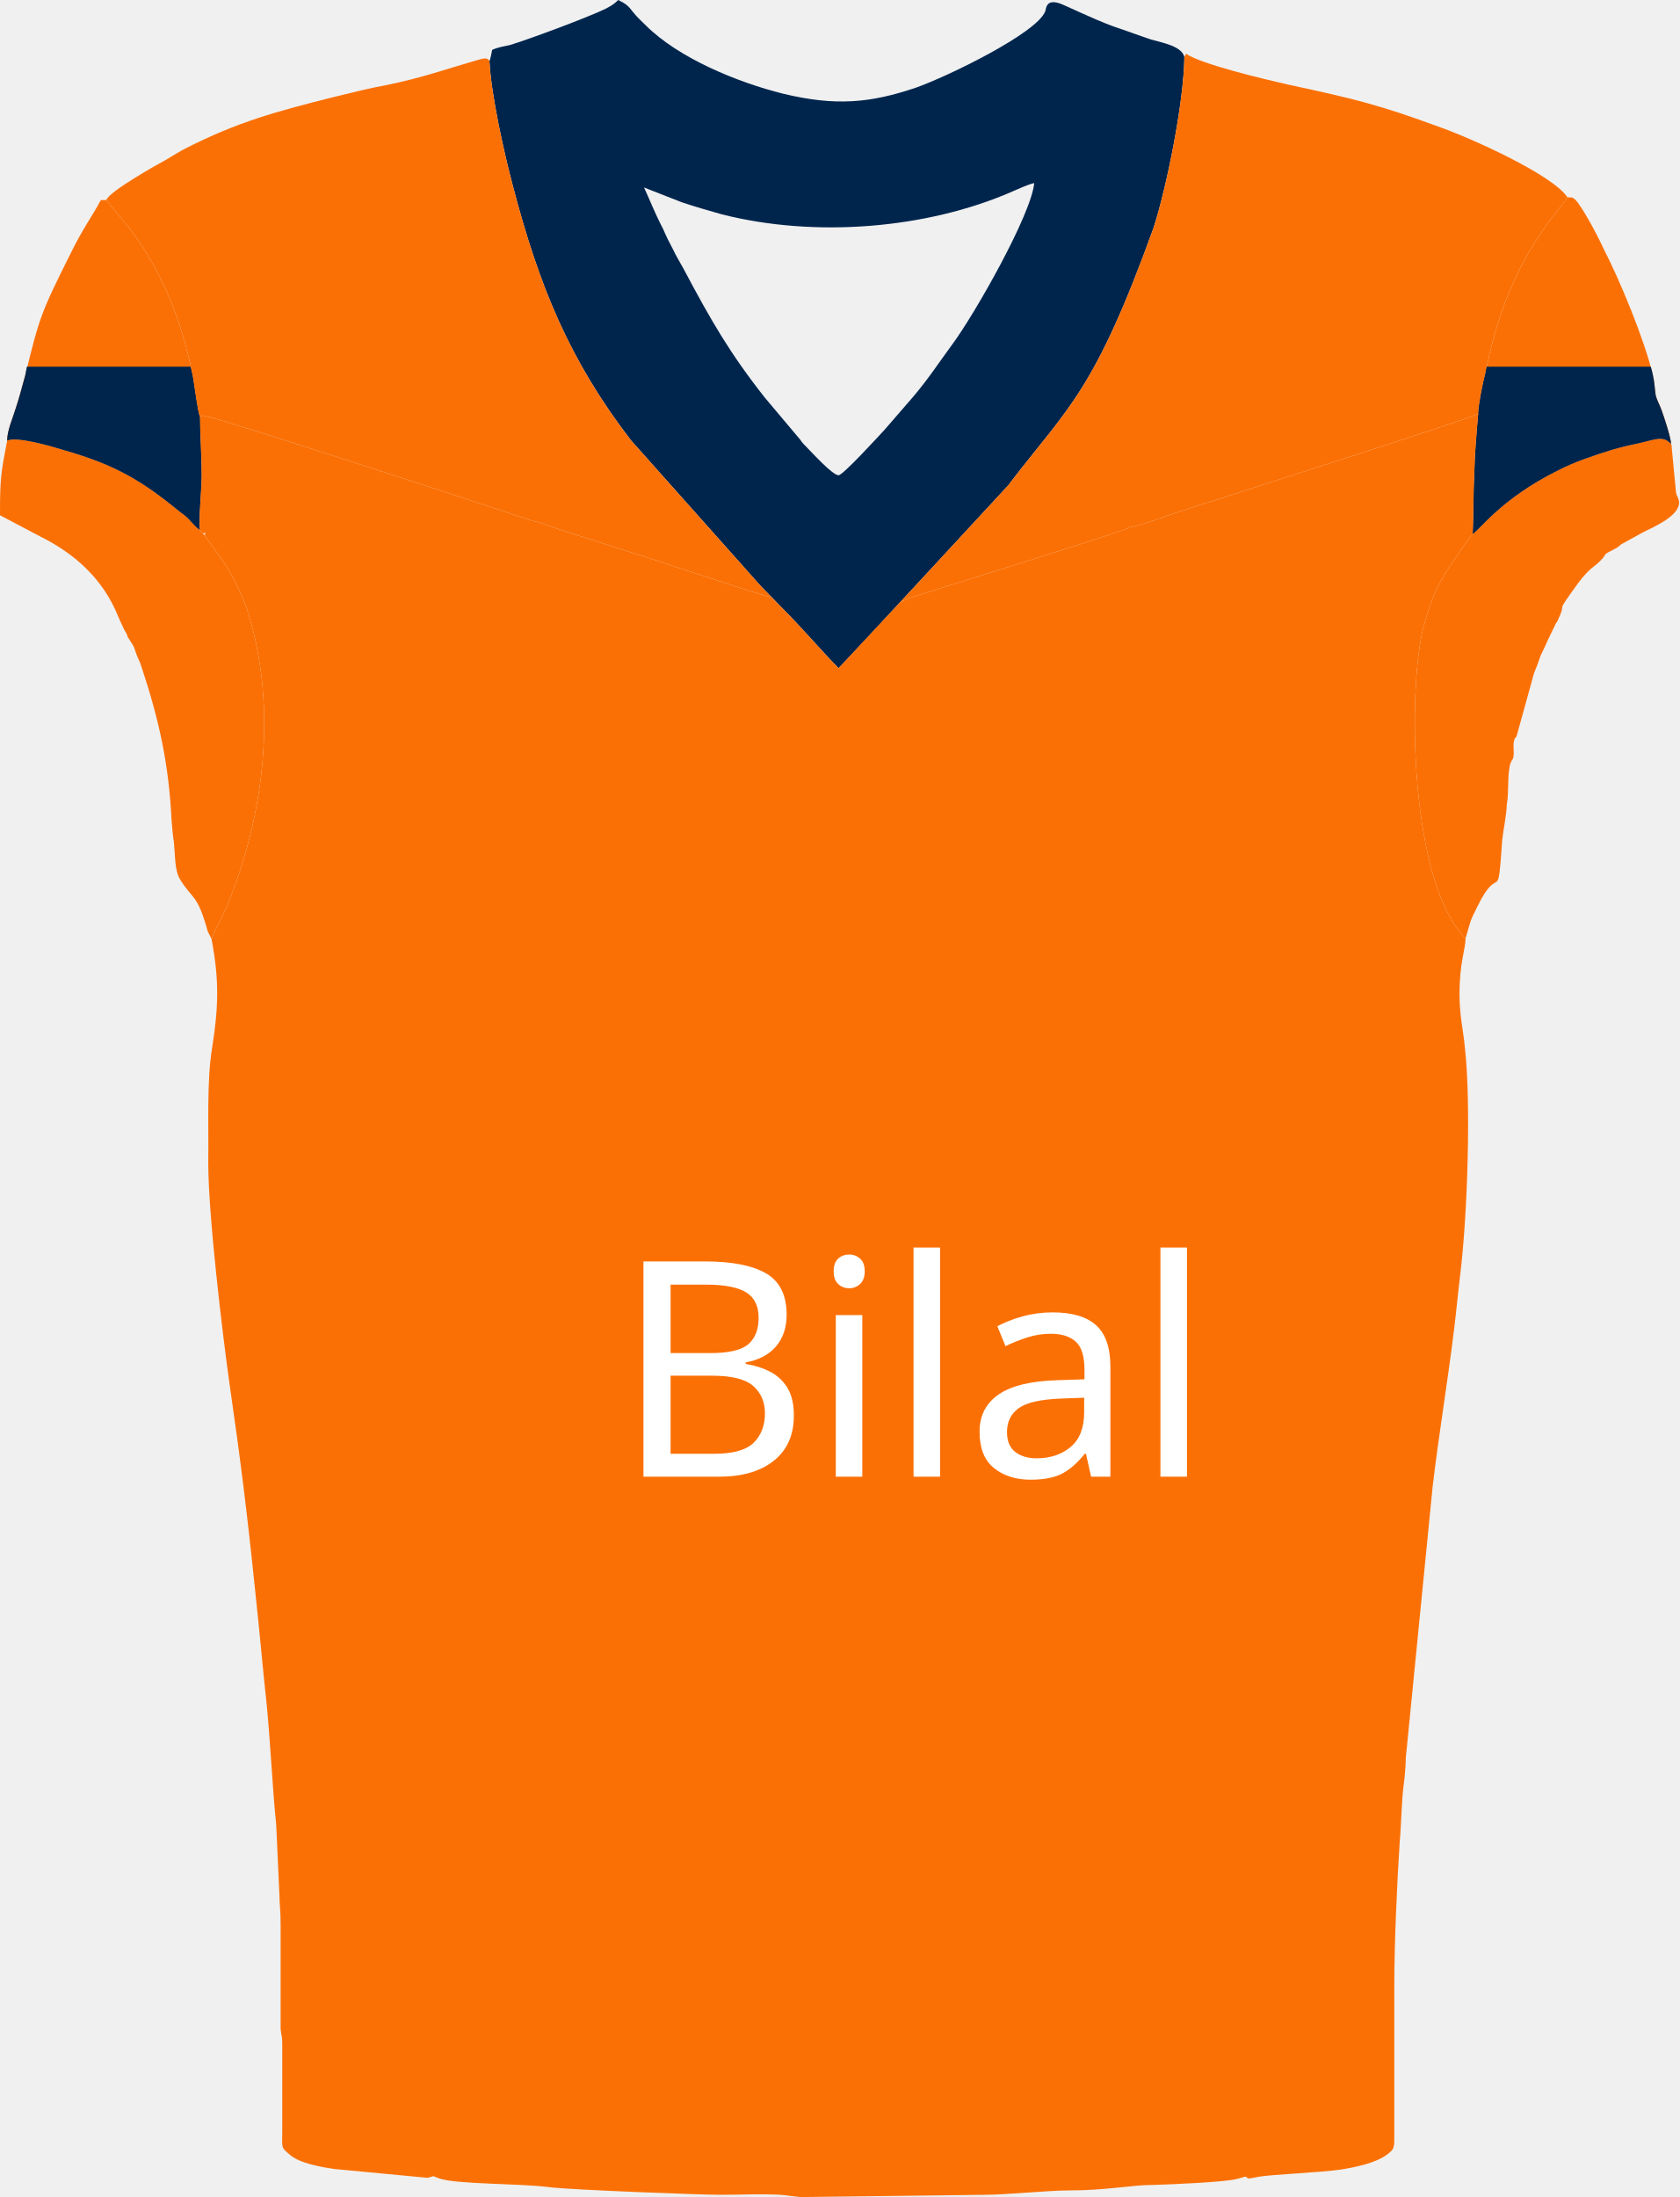
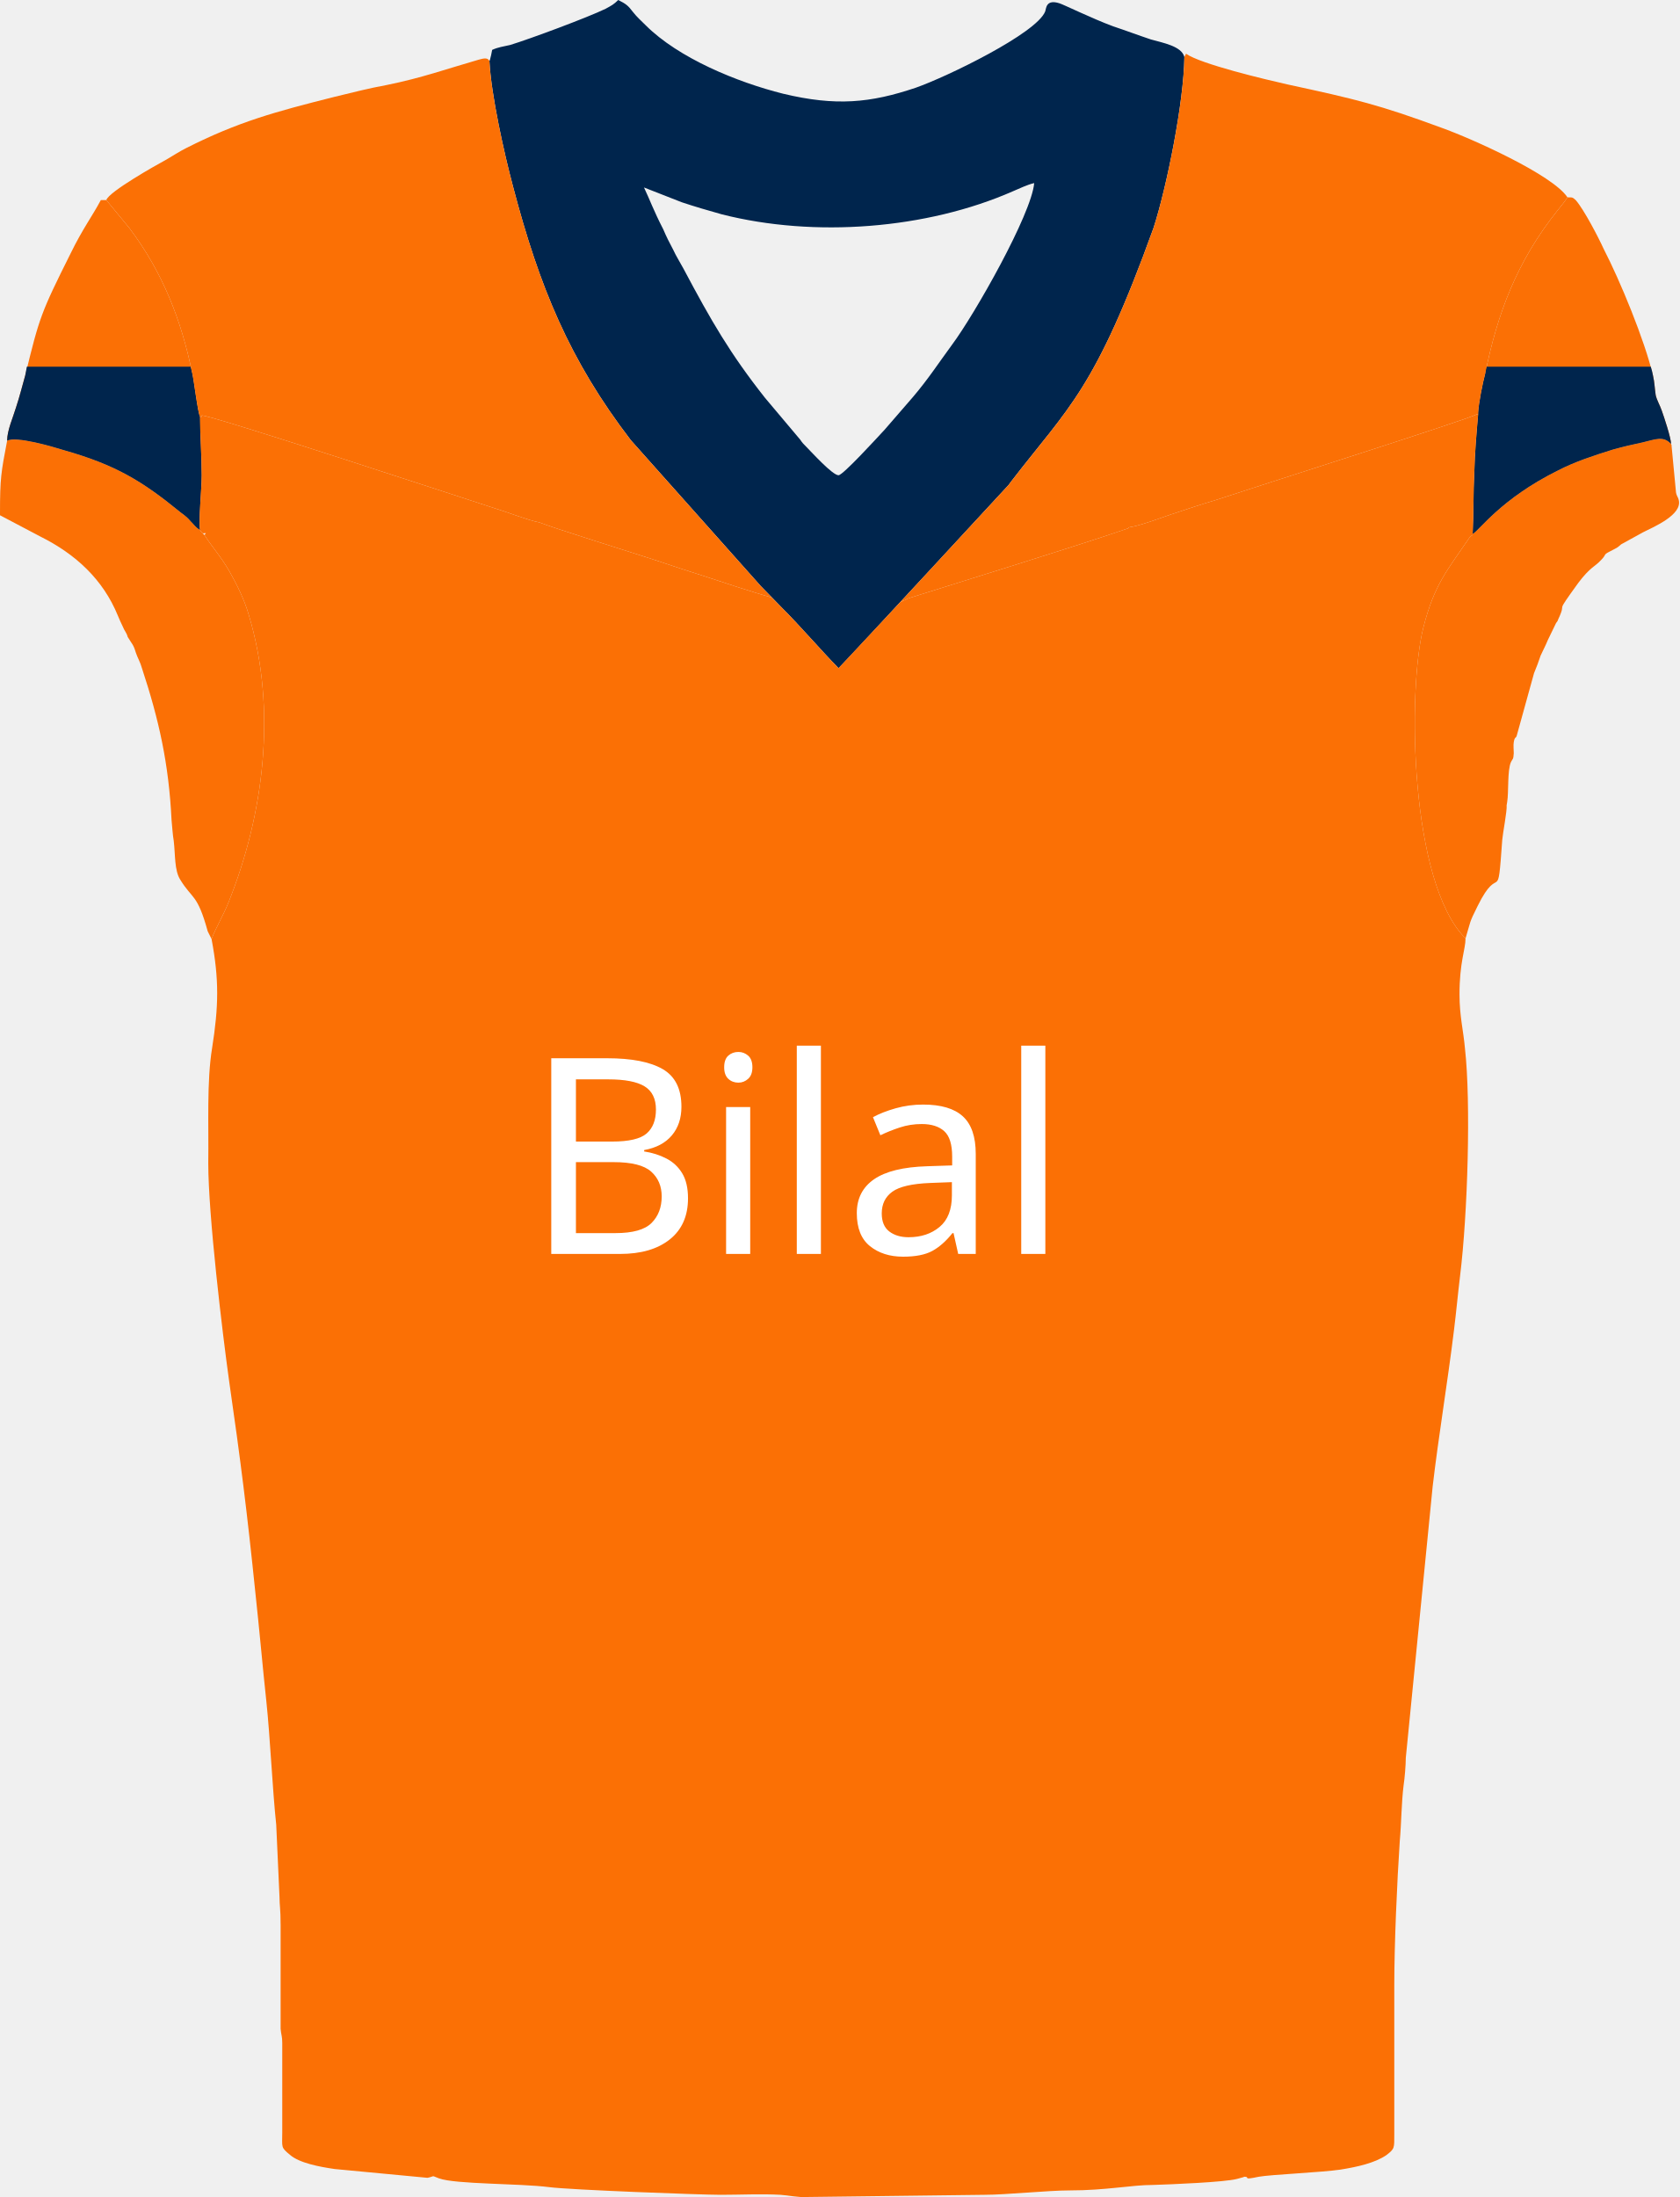
<svg xmlns="http://www.w3.org/2000/svg" xml:space="preserve" width="100%" height="100%" version="1.1" shape-rendering="geometricPrecision" text-rendering="geometricPrecision" image-rendering="optimizeQuality" fill-rule="evenodd" clip-rule="evenodd" viewBox="0 0 3064 4008" preserveAspectRatio="xMidYMid meet">
  <defs>
    <style data-fonts="true">@font-face { font-family: 'font_1'; src: url('http://127.0.0.1:8000/storage/fonts/5ZIyXfnllvfea2c03RF0XvhB4s9AbiJS5UuPNvgP') format('truetype'); }@font-face { font-family: 'font_2'; src: url('http://127.0.0.1:8000/storage/fonts/HiTBF8CNdPuu1yhMAdkdrafbOxzCEGWugdII81Rt') format('truetype'); }@font-face { font-family: 'font_3'; src: url('http://127.0.0.1:8000/storage/fonts/NTEl0gVIgAt3bQrdxmwPc3g1o1VAdu4adzElDKs8') format('truetype'); }</style>
-     <clipPath id="clip-app-1776853432756">
-       <path fill="#FB7005" d="M365 760c0,35 3,70 3,107 0,26 -6,82 -3,100l3 4 2 2c6,0 7,-2 3,3 14,22 30,39 46,67 13,23 27,51 35,79 52,173 27,365 -37,524 -9,23 -23,46 -31,67 14,74 13,123 1,199 -10,61 -6,140 -7,210 0,95 26,311 38,397 21,145 33,241 48,387 7,64 13,133 20,198 7,66 11,159 18,225l6 132c0,16 2,20 2,51l0 189c1,12 3,13 3,26l0 163c0,28 -3,27 14,41 17,15 54,22 82,26l169 16c15,-3 5,-5 21,1 30,11 146,9 201,16 38,5 277,14 313,14 35,0 74,-2 109,0 15,1 33,5 47,4l325 -4c39,0 117,-8 155,-8 68,0 113,-10 153,-10 32,-1 131,-5 153,-11l11 -3c1,0 2,-1 2,-1 13,0 -6,7 27,0 23,-4 116,-8 149,-13 31,-5 62,-12 83,-26 16,-12 15,-13 15,-39l0 -272c0,-73 5,-188 10,-262 3,-33 3,-70 7,-102 2,-13 4,-37 4,-50l49 -495c11,-94 27,-188 39,-286 4,-32 7,-65 11,-98 14,-113 20,-317 9,-415 -3,-34 -10,-59 -10,-99 0,-59 11,-82 11,-102 -102,-102 -106,-453 -77,-567 20,-79 44,-105 82,-161l2 -3 3 -3 3 -2 0 -2c2,-37 1,-75 3,-112 1,-38 4,-71 7,-106l-3 0c-9,7 -409,134 -475,156 -27,8 -54,17 -81,26 -21,7 -57,21 -78,24l-2 2c-64,22 -135,44 -201,65l-201 63 -5 3 -1 0 -8 4c-53,57 -99,106 -112,120 -35,-36 -69,-76 -104,-111l-18 -18c-33,-9 -99,-31 -114,-36 -35,-11 -68,-22 -104,-34 -40,-13 -178,-56 -206,-67 -21,-4 -56,-18 -79,-25 -59,-19 -529,-174 -537,-170 -1,4 0,3 -3,2z" data-part-name="svg-part-4" class="svg-hoverable" style="cursor: pointer; transition: 0.3s;" />
+     <clipPath id="clip-app-1776941427089">
+       <path fill="#FB7005" d="M365 760c0,35 3,70 3,107 0,26 -6,82 -3,100l3 4 2 2c6,0 7,-2 3,3 14,22 30,39 46,67 13,23 27,51 35,79 52,173 27,365 -37,524 -9,23 -23,46 -31,67 14,74 13,123 1,199 -10,61 -6,140 -7,210 0,95 26,311 38,397 21,145 33,241 48,387 7,64 13,133 20,198 7,66 11,159 18,225l6 132c0,16 2,20 2,51l0 189c1,12 3,13 3,26l0 163c0,28 -3,27 14,41 17,15 54,22 82,26l169 16c15,-3 5,-5 21,1 30,11 146,9 201,16 38,5 277,14 313,14 35,0 74,-2 109,0 15,1 33,5 47,4l325 -4c39,0 117,-8 155,-8 68,0 113,-10 153,-10 32,-1 131,-5 153,-11l11 -3c1,0 2,-1 2,-1 13,0 -6,7 27,0 23,-4 116,-8 149,-13 31,-5 62,-12 83,-26 16,-12 15,-13 15,-39l0 -272c0,-73 5,-188 10,-262 3,-33 3,-70 7,-102 2,-13 4,-37 4,-50l49 -495c11,-94 27,-188 39,-286 4,-32 7,-65 11,-98 14,-113 20,-317 9,-415 -3,-34 -10,-59 -10,-99 0,-59 11,-82 11,-102 -102,-102 -106,-453 -77,-567 20,-79 44,-105 82,-161l2 -3 3 -3 3 -2 0 -2c2,-37 1,-75 3,-112 1,-38 4,-71 7,-106l-3 0c-9,7 -409,134 -475,156 -27,8 -54,17 -81,26 -21,7 -57,21 -78,24l-2 2c-64,22 -135,44 -201,65l-201 63 -5 3 -1 0 -8 4c-53,57 -99,106 -112,120 -35,-36 -69,-76 -104,-111l-18 -18c-33,-9 -99,-31 -114,-36 -35,-11 -68,-22 -104,-34 -40,-13 -178,-56 -206,-67 -21,-4 -56,-18 -79,-25 -59,-19 -529,-174 -537,-170 -1,4 0,3 -3,2z" data-part-name="svg-part-4" class="svg-hoverable selected selected-svg-part" style="cursor: pointer; transition: 0.3s;" />
    </clipPath>
  </defs>
  <g id="Layer_x0020_1">
    <path fill="#00254D" d="M1530 867c-11,0 -49,-42 -58,-51 -6,-6 -8,-8 -12,-14l-64 -76c-64,-81 -98,-140 -149,-236 -7,-13 -13,-22 -19,-35 -7,-13 -12,-23 -18,-37 -18,-35 -24,-53 -35,-76l69 27c24,8 48,15 73,22 169,43 374,27 531,-42 12,-5 26,-12 39,-15 -5,57 -109,240 -150,295 -25,34 -43,62 -71,95l-52 60c-13,14 -76,83 -84,83zm-637 -756c3,62 27,169 43,229 48,183 103,317 215,463l237 266 38 39c35,35 69,75 104,111 35,-36 309,-333 310,-334l6 -8c104,-135 152,-165 259,-462 24,-75 55,-228 56,-311 -5,-20 -40,-26 -61,-32 -24,-8 -45,-16 -69,-24 -38,-14 -91,-40 -98,-42 -25,-8 -24,10 -26,15 -16,40 -179,119 -236,139 -83,28 -146,34 -242,11 -84,-21 -191,-65 -251,-125 -8,-8 -16,-15 -23,-24 -9,-12 -13,-15 -27,-22 -8,8 -12,10 -23,16 -33,16 -138,55 -174,66 -13,3 -22,4 -33,9 -1,5 -1,5 -2,10l-2 8c0,1 -1,2 -1,2z" id="svg-part-0" data-part-name="svg-part-0" class="svg-hoverable" style="cursor: pointer; transition: 0.3s;" />
    <path fill="#FB7005" d="M13 804c-11,58 -13,68 -13,132l0 4 74 39c64,32 114,78 141,144 3,7 5,12 9,20 3,8 7,11 9,19l9 14c3,5 4,9 6,15 3,9 8,17 11,28 31,94 49,174 54,277 1,9 2,27 4,38 3,25 1,54 12,71 22,36 31,25 50,94l7 14c8,-21 22,-44 31,-67 64,-159 89,-351 37,-524 -8,-28 -22,-56 -35,-79 -16,-28 -32,-45 -46,-67l-3 -3 -2 -2 -3 -4c-8,-5 -10,-9 -17,-16 -5,-6 -11,-11 -18,-16 -71,-58 -119,-87 -214,-114 -19,-6 -87,-26 -103,-17zm2674 170l0 2 -3 2 -3 3 -2 3c-38,56 -62,82 -82,161 -29,114 -25,465 77,567 10,-33 6,-27 22,-59 41,-83 36,5 45,-121 1,-12 9,-53 8,-63l1 -6c3,-18 0,-58 7,-73 4,-8 4,-3 5,-16 0,-5 -1,-15 0,-20 2,-12 4,-5 6,-14l31 -112c5,-12 8,-20 12,-32 4,-9 9,-18 13,-28l15 -31c1,-2 3,-3 4,-7 18,-38 -10,-2 37,-67 22,-29 30,-29 41,-41 13,-13 0,-8 24,-20 8,-4 7,-4 13,-9l40 -22c20,-10 72,-32 65,-59 -1,-5 -4,-7 -5,-14l-8 -84c0,-3 0,-2 -1,-4 -14,-16 -30,-8 -52,-3 -19,4 -36,8 -54,13 -35,11 -69,22 -100,38 -105,52 -144,110 -156,116z" id="svg-part-1" data-part-name="svg-part-1" class="svg-hoverable" style="cursor: pointer; transition: 0.3s;" />
    <path fill="#FB7005" d="M13 804c16,-9 84,11 103,17 95,27 143,56 214,114 7,5 13,10 18,16 7,7 9,11 17,16 -3,-18 3,-74 3,-100 0,-37 -3,-72 -3,-107 -4,-6 -11,-65 -14,-78 -20,-98 -54,-185 -115,-266l-42 -51 -10 0c-16,30 -33,52 -55,97 -55,110 -57,117 -83,223 -6,21 -10,38 -17,59 -5,17 -16,41 -16,60zm2697 -123c-5,19 -12,54 -13,72l0 3c-3,35 -6,68 -7,106 -2,37 -1,75 -3,112 12,-6 51,-64 156,-116 31,-16 65,-27 100,-38 18,-5 35,-9 54,-13 22,-5 38,-13 52,3 0,-11 -13,-50 -17,-61 -3,-9 -9,-19 -11,-28 -2,-13 -2,-23 -5,-36 -15,-64 -60,-173 -90,-231 -9,-20 -36,-72 -51,-89 -6,-5 -5,-5 -15,-5 -5,8 -12,16 -19,25 -74,93 -109,188 -131,296z" id="svg-part-2" data-part-name="svg-part-2" class="svg-hoverable" style="cursor: pointer; transition: 0.3s;" />
    <path fill="#00254D" d="M13 804c16,-9 84,11 103,17 95,27 143,56 214,114 7,5 13,10 18,16 7,7 9,11 17,16 -3,-18 3,-74 3,-100 0,-37 -3,-72 -3,-107 -4,-6 -11,-65 -14,-78 -1,-5 -2,-9 -3,-13l-299 0 -3 16c-6,21 -10,38 -17,59 -5,17 -16,41 -16,60zm2999 -135l-300 0c-1,4 -2,8 -2,12 -5,19 -12,54 -13,72l0 3c-3,35 -6,68 -7,106 -2,37 -1,75 -3,112 12,-6 51,-64 156,-116 31,-16 65,-27 100,-38 18,-5 35,-9 54,-13 22,-5 38,-13 52,3 0,-11 -13,-50 -17,-61 -3,-9 -9,-19 -11,-28 -2,-13 -2,-23 -5,-36 -1,-5 -2,-10 -4,-16z" id="svg-part-3" data-part-name="svg-part-3" class="svg-hoverable" style="cursor: pointer; transition: 0.3s;" />
-     <path fill="#FB7005" d="M365 760c0,35 3,70 3,107 0,26 -6,82 -3,100l3 4 2 2c6,0 7,-2 3,3 14,22 30,39 46,67 13,23 27,51 35,79 52,173 27,365 -37,524 -9,23 -23,46 -31,67 14,74 13,123 1,199 -10,61 -6,140 -7,210 0,95 26,311 38,397 21,145 33,241 48,387 7,64 13,133 20,198 7,66 11,159 18,225l6 132c0,16 2,20 2,51l0 189c1,12 3,13 3,26l0 163c0,28 -3,27 14,41 17,15 54,22 82,26l169 16c15,-3 5,-5 21,1 30,11 146,9 201,16 38,5 277,14 313,14 35,0 74,-2 109,0 15,1 33,5 47,4l325 -4c39,0 117,-8 155,-8 68,0 113,-10 153,-10 32,-1 131,-5 153,-11l11 -3c1,0 2,-1 2,-1 13,0 -6,7 27,0 23,-4 116,-8 149,-13 31,-5 62,-12 83,-26 16,-12 15,-13 15,-39l0 -272c0,-73 5,-188 10,-262 3,-33 3,-70 7,-102 2,-13 4,-37 4,-50l49 -495c11,-94 27,-188 39,-286 4,-32 7,-65 11,-98 14,-113 20,-317 9,-415 -3,-34 -10,-59 -10,-99 0,-59 11,-82 11,-102 -102,-102 -106,-453 -77,-567 20,-79 44,-105 82,-161l2 -3 3 -3 3 -2 0 -2c2,-37 1,-75 3,-112 1,-38 4,-71 7,-106l-3 0c-9,7 -409,134 -475,156 -27,8 -54,17 -81,26 -21,7 -57,21 -78,24l-2 2c-64,22 -135,44 -201,65l-201 63 -5 3 -1 0 -8 4c-53,57 -99,106 -112,120 -35,-36 -69,-76 -104,-111l-18 -18c-33,-9 -99,-31 -114,-36 -35,-11 -68,-22 -104,-34 -40,-13 -178,-56 -206,-67 -21,-4 -56,-18 -79,-25 -59,-19 -529,-174 -537,-170 -1,4 0,3 -3,2z" id="svg-part-4" data-part-name="svg-part-4" class="svg-hoverable" style="cursor: pointer; transition: 0.3s;" />
+     <path fill="#FB7005" d="M365 760c0,35 3,70 3,107 0,26 -6,82 -3,100l3 4 2 2c6,0 7,-2 3,3 14,22 30,39 46,67 13,23 27,51 35,79 52,173 27,365 -37,524 -9,23 -23,46 -31,67 14,74 13,123 1,199 -10,61 -6,140 -7,210 0,95 26,311 38,397 21,145 33,241 48,387 7,64 13,133 20,198 7,66 11,159 18,225l6 132c0,16 2,20 2,51l0 189c1,12 3,13 3,26l0 163c0,28 -3,27 14,41 17,15 54,22 82,26l169 16c15,-3 5,-5 21,1 30,11 146,9 201,16 38,5 277,14 313,14 35,0 74,-2 109,0 15,1 33,5 47,4l325 -4c39,0 117,-8 155,-8 68,0 113,-10 153,-10 32,-1 131,-5 153,-11l11 -3c1,0 2,-1 2,-1 13,0 -6,7 27,0 23,-4 116,-8 149,-13 31,-5 62,-12 83,-26 16,-12 15,-13 15,-39l0 -272c0,-73 5,-188 10,-262 3,-33 3,-70 7,-102 2,-13 4,-37 4,-50l49 -495c11,-94 27,-188 39,-286 4,-32 7,-65 11,-98 14,-113 20,-317 9,-415 -3,-34 -10,-59 -10,-99 0,-59 11,-82 11,-102 -102,-102 -106,-453 -77,-567 20,-79 44,-105 82,-161l2 -3 3 -3 3 -2 0 -2c2,-37 1,-75 3,-112 1,-38 4,-71 7,-106l-3 0c-9,7 -409,134 -475,156 -27,8 -54,17 -81,26 -21,7 -57,21 -78,24l-2 2c-64,22 -135,44 -201,65l-201 63 -5 3 -1 0 -8 4c-53,57 -99,106 -112,120 -35,-36 -69,-76 -104,-111l-18 -18c-33,-9 -99,-31 -114,-36 -35,-11 -68,-22 -104,-34 -40,-13 -178,-56 -206,-67 -21,-4 -56,-18 -79,-25 -59,-19 -529,-174 -537,-170 -1,4 0,3 -3,2z" id="svg-part-4" data-part-name="svg-part-4" class="svg-hoverable selected selected-svg-part" style="cursor: pointer; transition: 0.3s;" />
    <path fill="#FB7005" d="M2860 360c-27,-41 -174,-107 -230,-127 -114,-42 -156,-52 -281,-79 -40,-9 -158,-37 -185,-56l-3 6c-1,83 -32,236 -56,311 -107,297 -155,327 -259,462l-6 8c0,0 -109,118 -198,214l8 -4 1 0 5 -3 201 -63c66,-21 137,-43 201,-65l2 -2c21,-3 57,-17 78,-24 27,-9 54,-18 81,-26 66,-22 466,-149 475,-156l3 0 0 -3c1,-18 8,-53 13,-72 22,-108 57,-203 131,-296 7,-9 14,-17 19,-25zm-1967 -249c-4,-7 -12,-4 -20,-2 -59,17 -103,33 -167,46 -33,6 -64,14 -97,22 -107,27 -174,45 -269,93 -14,7 -24,14 -38,22 -15,8 -104,58 -108,73l42 51c61,81 95,168 115,266 3,13 10,72 14,78 3,1 2,2 3,-2 8,-4 478,151 537,170 23,7 58,21 79,25 28,11 166,54 206,67 36,12 69,23 104,34 15,5 81,27 114,36l18 18 -38 -39 -237 -266c-112,-146 -167,-280 -215,-463 -16,-60 -40,-167 -43,-229z" id="svg-part-5" data-part-name="svg-part-5" class="svg-hoverable" style="cursor: pointer; transition: 0.3s;" />
  </g>
  <g id="mascot-overlay-group" />
-   <g id="app-group-app-1776853432756" clip-path="url(#clip-app-1776853432756)">
-     <text id="app-1776853432756" x="1666.58" y="2503.08" font-size="550" fill="#FFFFFF" text-anchor="middle" dominant-baseline="middle" paint-order="stroke fill" stroke-linejoin="miter" style="font-family: font_1; cursor: move;">Bilal</text>
+   <g id="app-group-app-1776941427089" clip-path="url(#clip-app-1776941427089)">
+     <text id="app-1776941427089" x="1453.58" y="2114.08" font-size="500" fill="#FFFFFF" text-anchor="middle" dominant-baseline="middle" paint-order="stroke fill" stroke-linejoin="miter" style="font-family: font_1; cursor: move;">Bilal</text>
  </g>
</svg>
